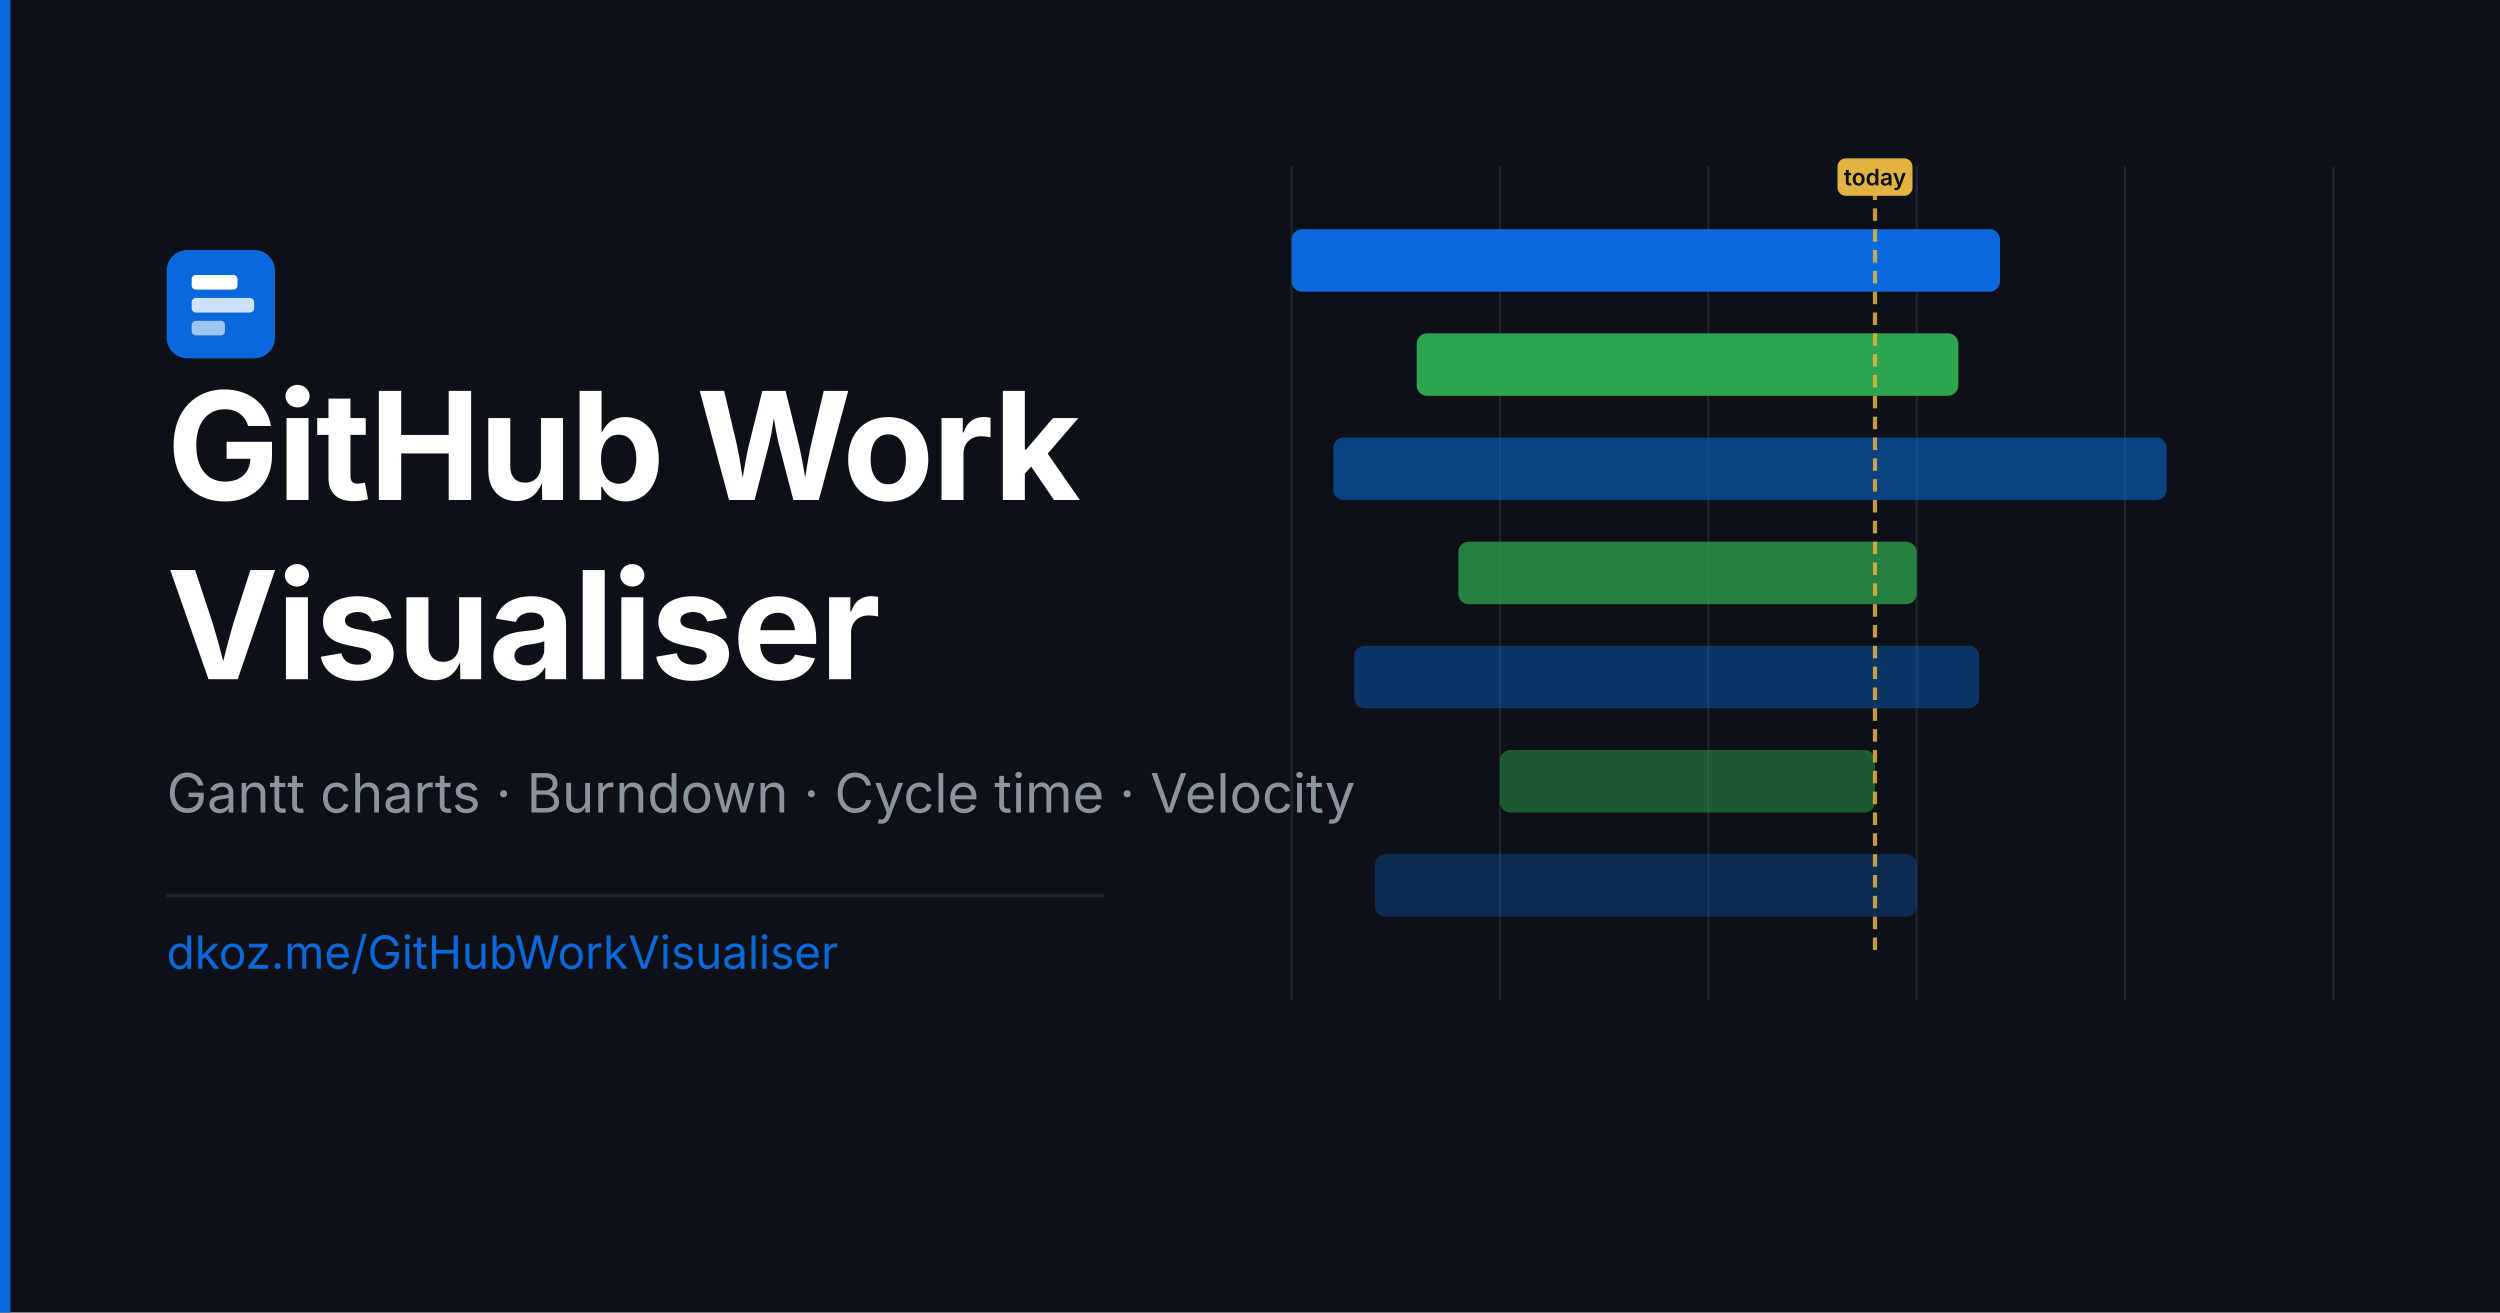
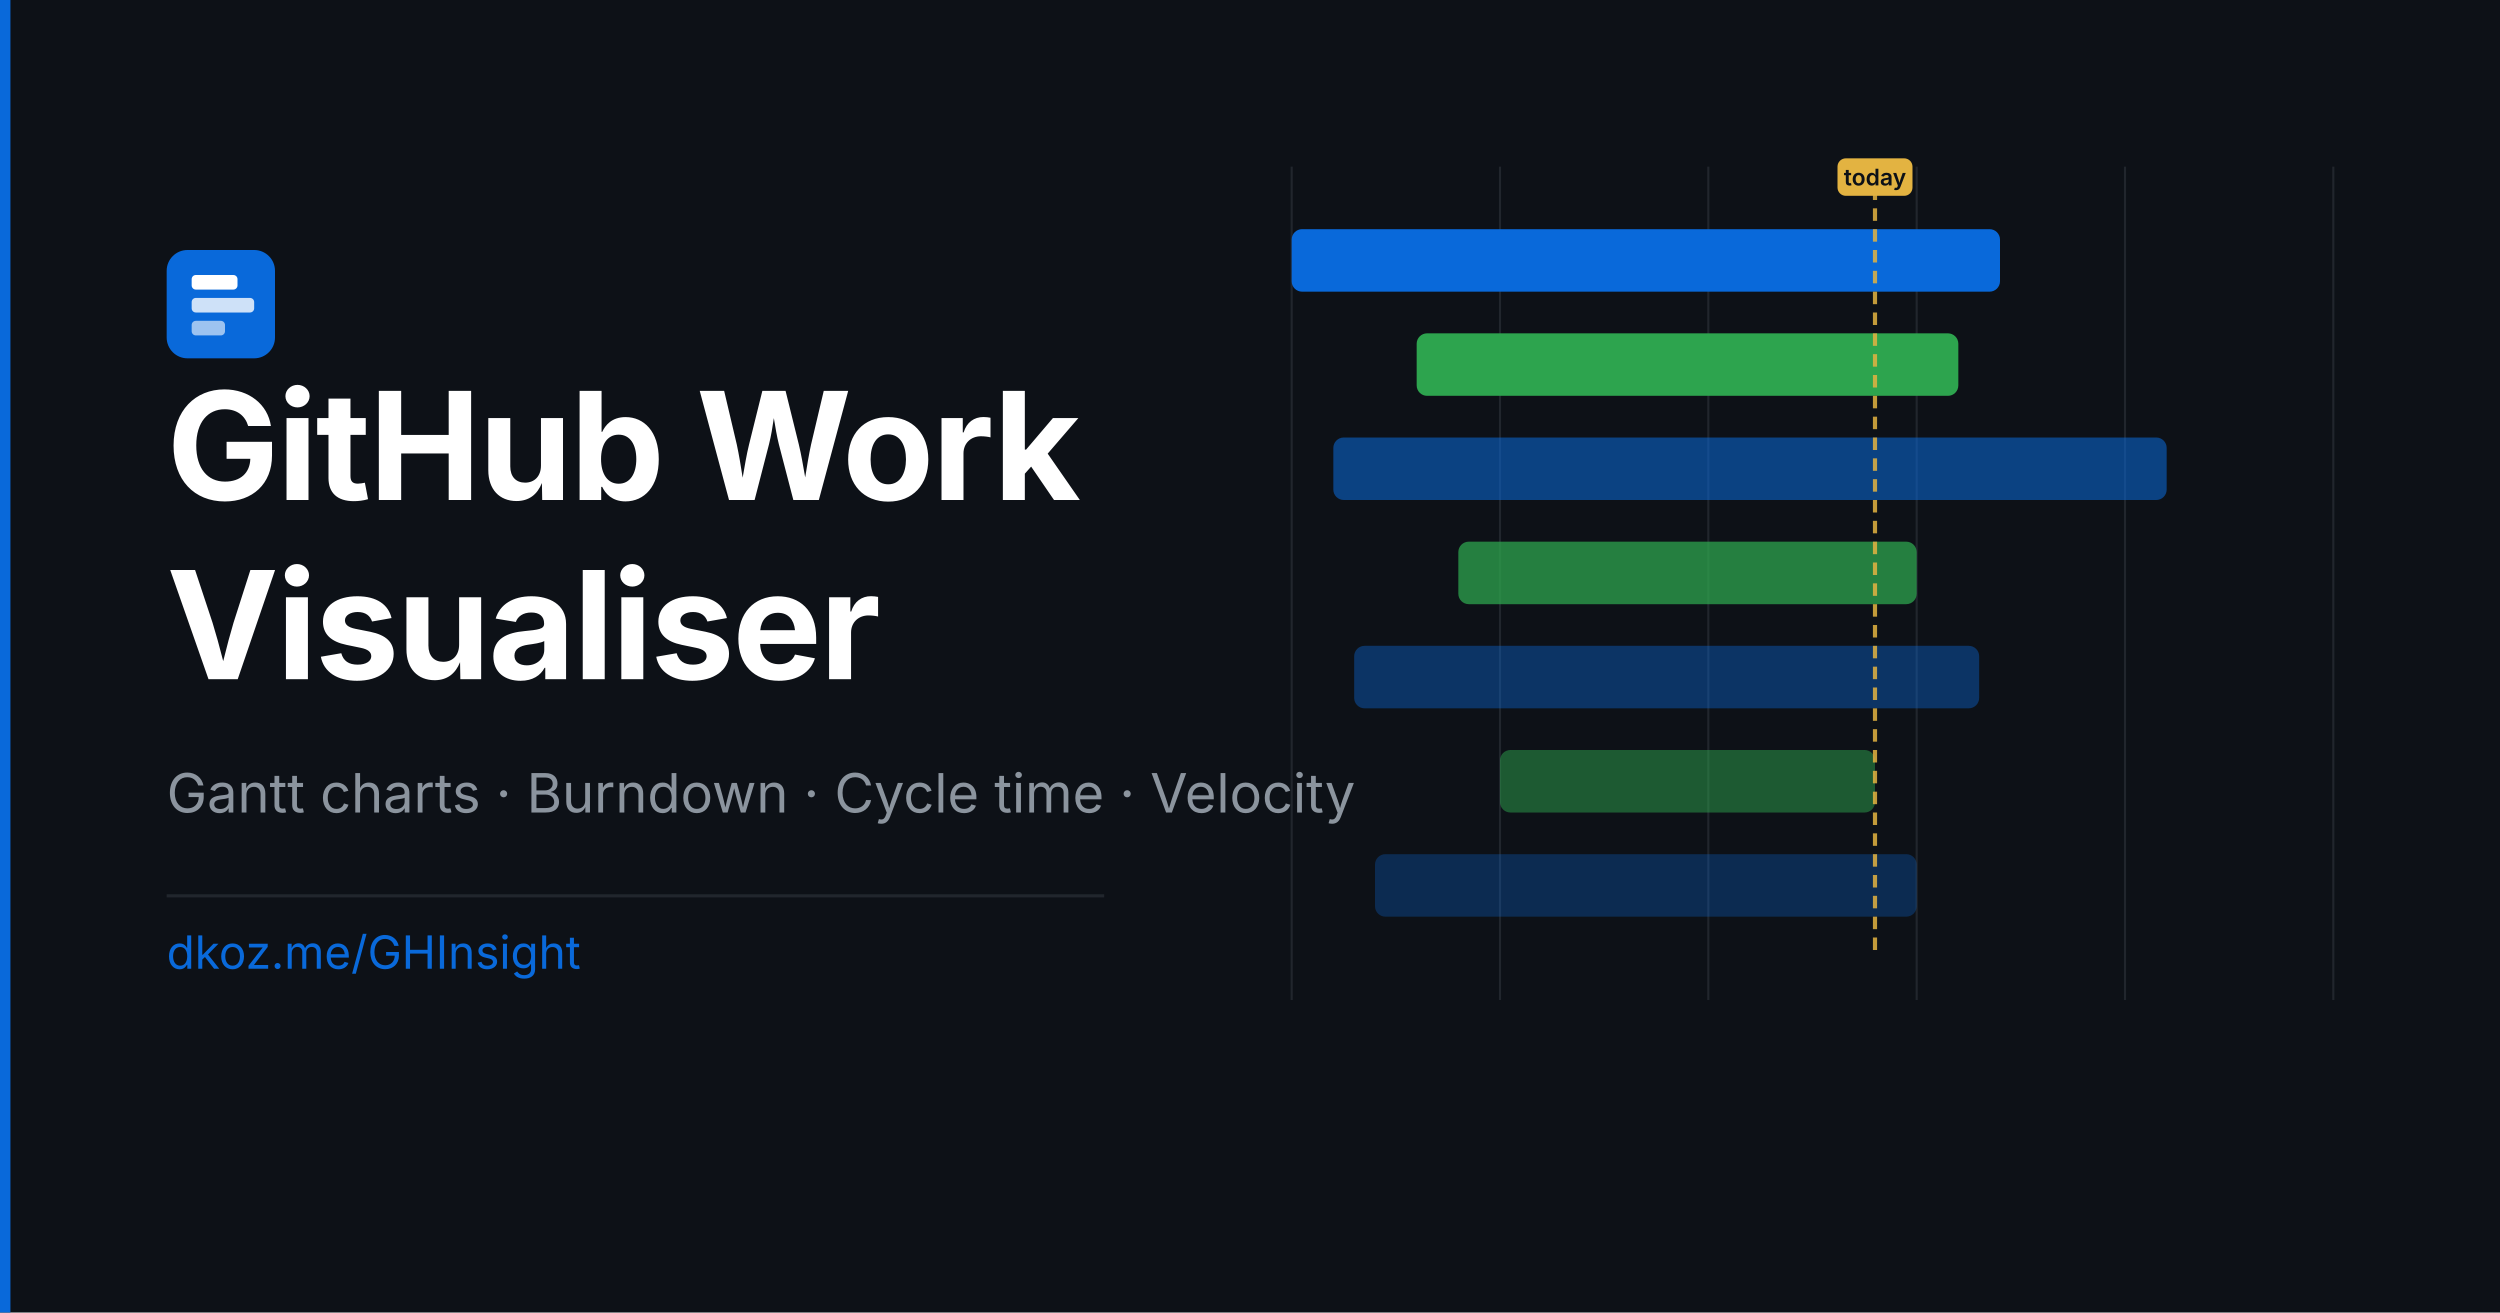
<svg xmlns="http://www.w3.org/2000/svg" viewBox="0 0 1200 630" width="1200" height="630">
  <rect width="1200" height="630" fill="#0d1117" />
  <line x1="620" y1="80" x2="620" y2="480" stroke="#21262d" stroke-width="1" />
  <line x1="720" y1="80" x2="720" y2="480" stroke="#21262d" stroke-width="1" />
  <line x1="820" y1="80" x2="820" y2="480" stroke="#21262d" stroke-width="1" />
  <line x1="920" y1="80" x2="920" y2="480" stroke="#21262d" stroke-width="1" />
  <line x1="1020" y1="80" x2="1020" y2="480" stroke="#21262d" stroke-width="1" />
  <line x1="1120" y1="80" x2="1120" y2="480" stroke="#21262d" stroke-width="1" />
  <rect x="620" y="110" width="340" height="30" rx="5" fill="#0969da" />
  <rect x="680" y="160" width="260" height="30" rx="5" fill="#2da44e" />
  <rect x="640" y="210" width="400" height="30" rx="5" fill="#0969da" opacity="0.55" />
  <rect x="700" y="260" width="220" height="30" rx="5" fill="#2da44e" opacity="0.75" />
  <rect x="650" y="310" width="300" height="30" rx="5" fill="#0969da" opacity="0.4" />
  <rect x="720" y="360" width="180" height="30" rx="5" fill="#2da44e" opacity="0.5" />
  <rect x="660" y="410" width="260" height="30" rx="5" fill="#0969da" opacity="0.3" />
  <line x1="900" y1="90" x2="900" y2="460" stroke="#e3b341" stroke-width="2" stroke-dasharray="6,4" opacity="0.85" />
  <rect x="882" y="76" width="36" height="18" rx="4" fill="#e3b341" />
  <text x="900" y="89" font-family="system-ui,-apple-system,sans-serif" font-size="11" font-weight="600" fill="#0d1117" text-anchor="middle">today</text>
  <rect x="0" y="0" width="5" height="630" fill="#0969da" />
  <rect x="80" y="120" width="52" height="52" rx="10" fill="#0969da" />
  <rect x="92" y="132" width="22" height="7" rx="2" fill="#fff" />
  <rect x="92" y="143" width="30" height="7" rx="2" fill="#fff" opacity="0.8" />
  <rect x="92" y="154" width="16" height="7" rx="2" fill="#fff" opacity="0.6" />
  <text x="80" y="240" font-family="system-ui,-apple-system,sans-serif" font-size="72" font-weight="700" fill="#ffffff" letter-spacing="-1">GitHub Work</text>
  <text x="80" y="326" font-family="system-ui,-apple-system,sans-serif" font-size="72" font-weight="700" fill="#ffffff" letter-spacing="-1">Visualiser</text>
  <text x="80" y="390" font-family="system-ui,-apple-system,sans-serif" font-size="26" fill="#8b949e">Gantt charts · Burndown · Cycle time · Velocity</text>
  <line x1="80" y1="430" x2="530" y2="430" stroke="#21262d" stroke-width="1.5" />
-   <text x="80" y="465" font-family="system-ui,-apple-system,sans-serif" font-size="22" fill="#0969da">dkoz.me/GitHubWorkVisualiser</text>
+   <text x="80" y="465" font-family="system-ui,-apple-system,sans-serif" font-size="22" fill="#0969da">dkoz.me/GHInsight</text>
</svg>
